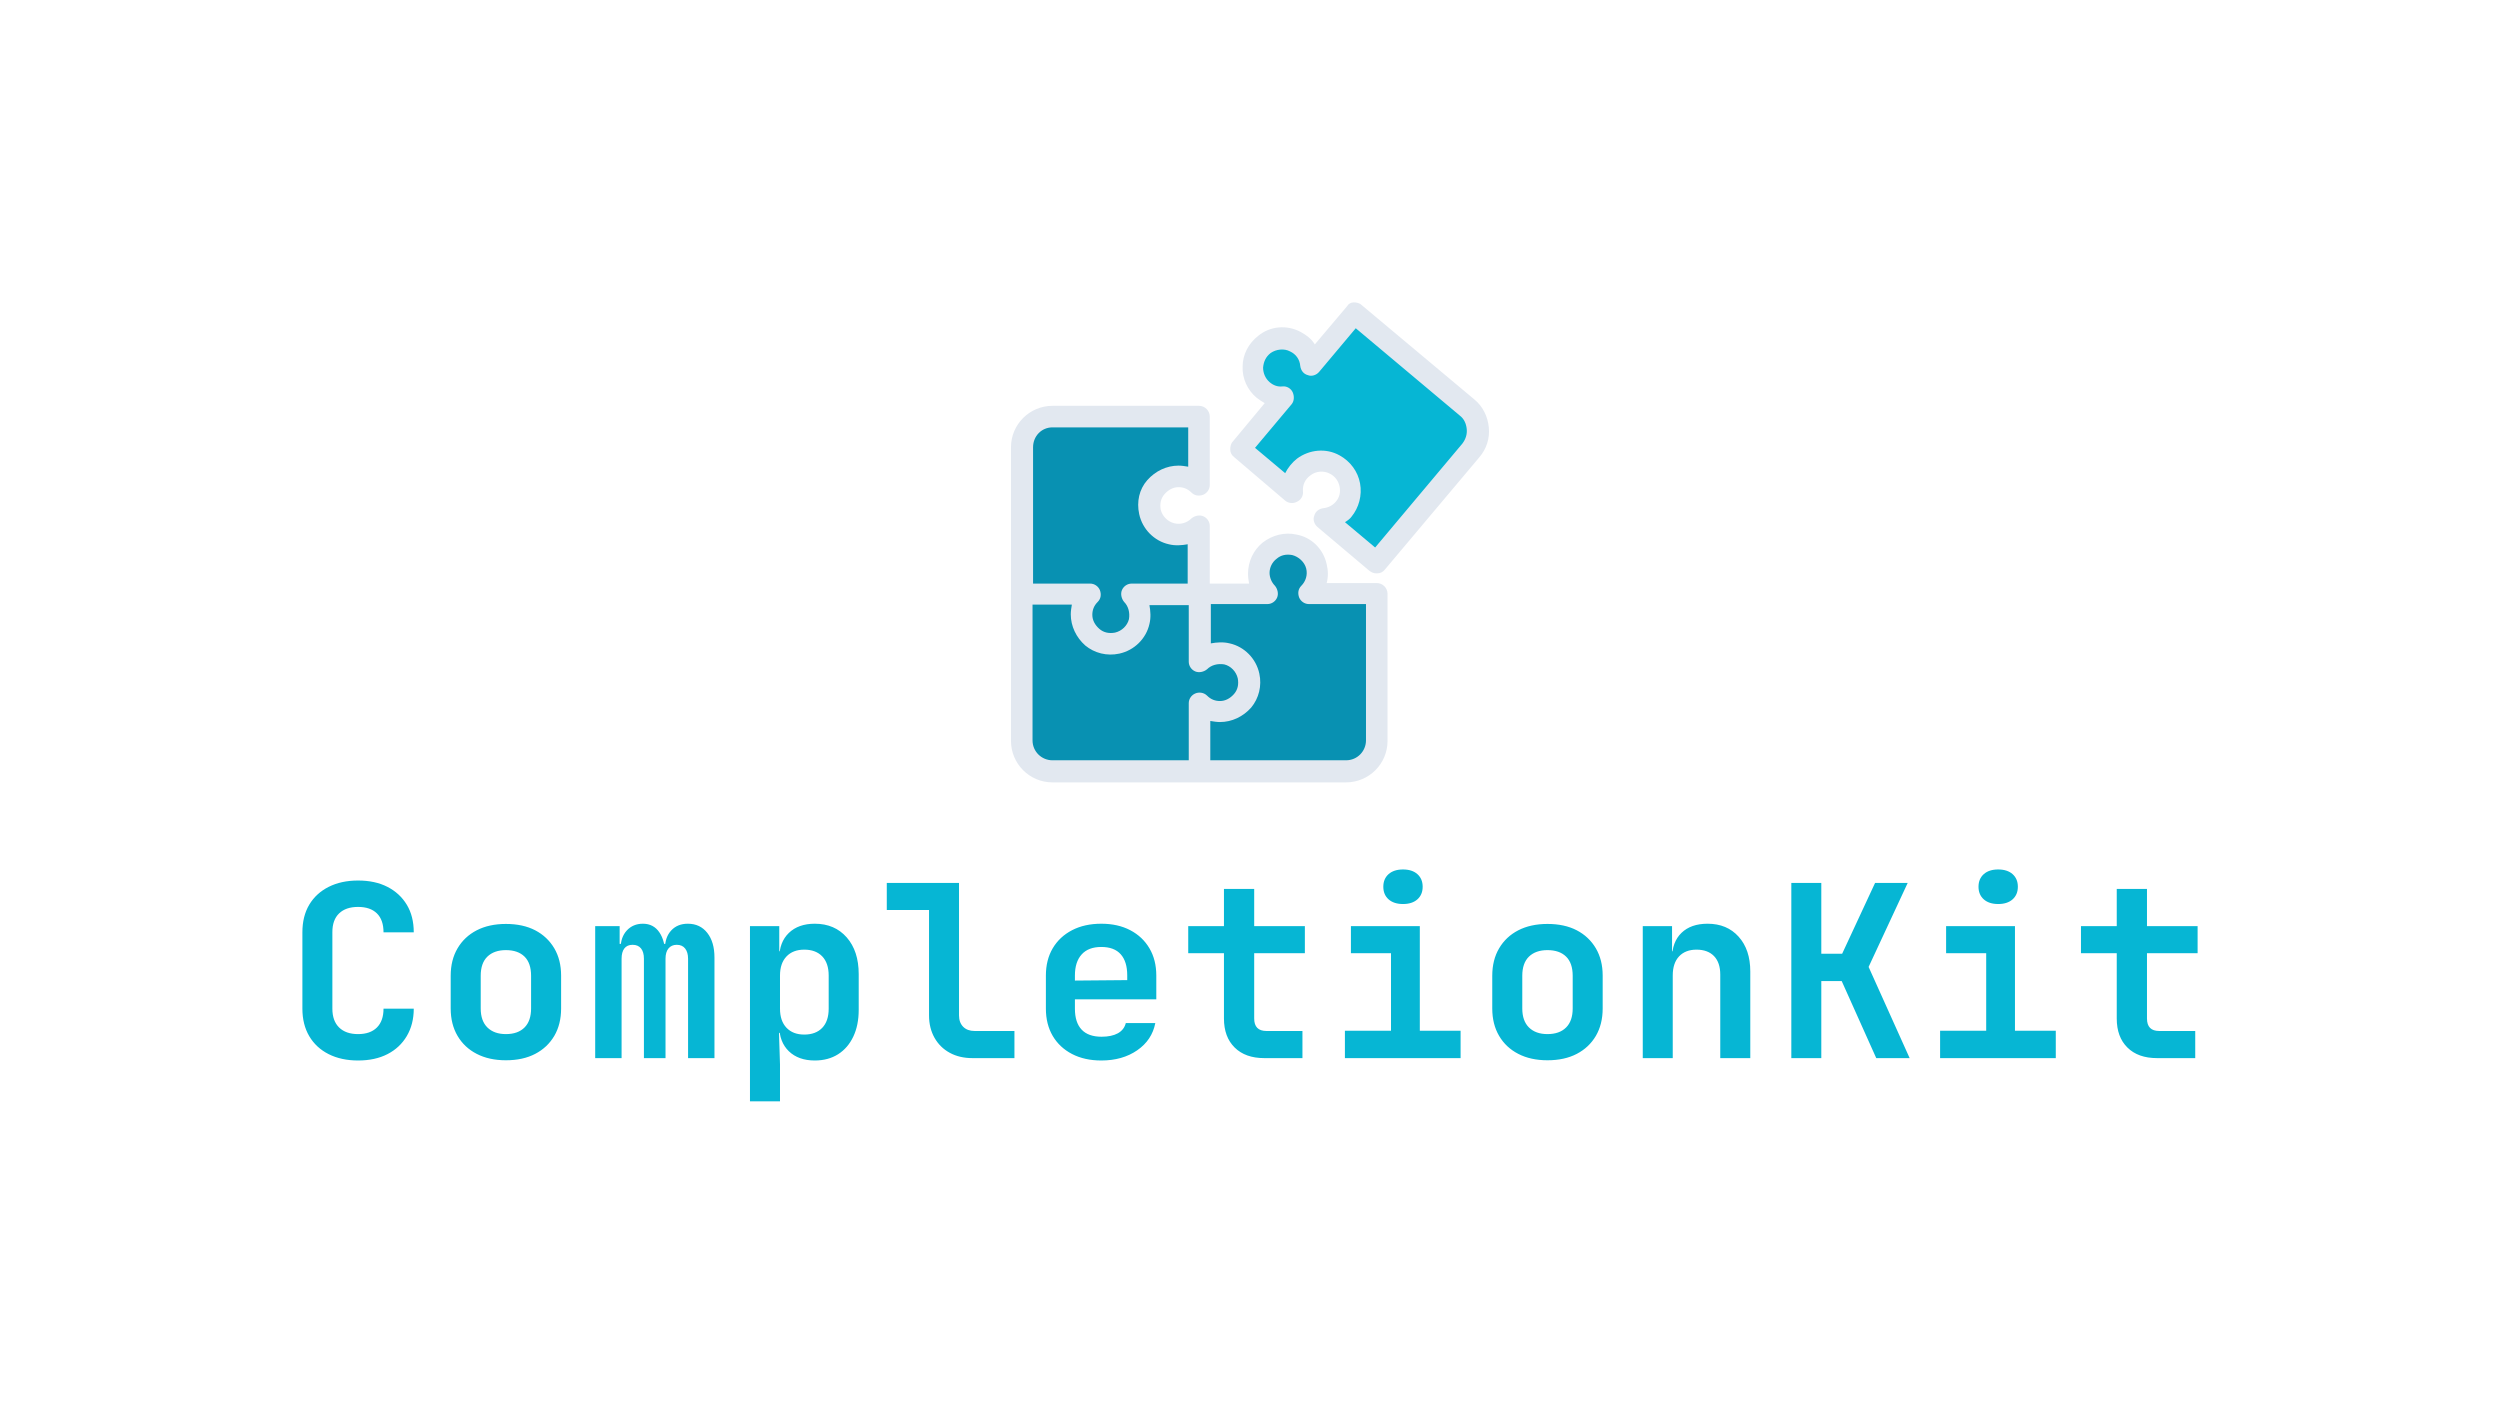
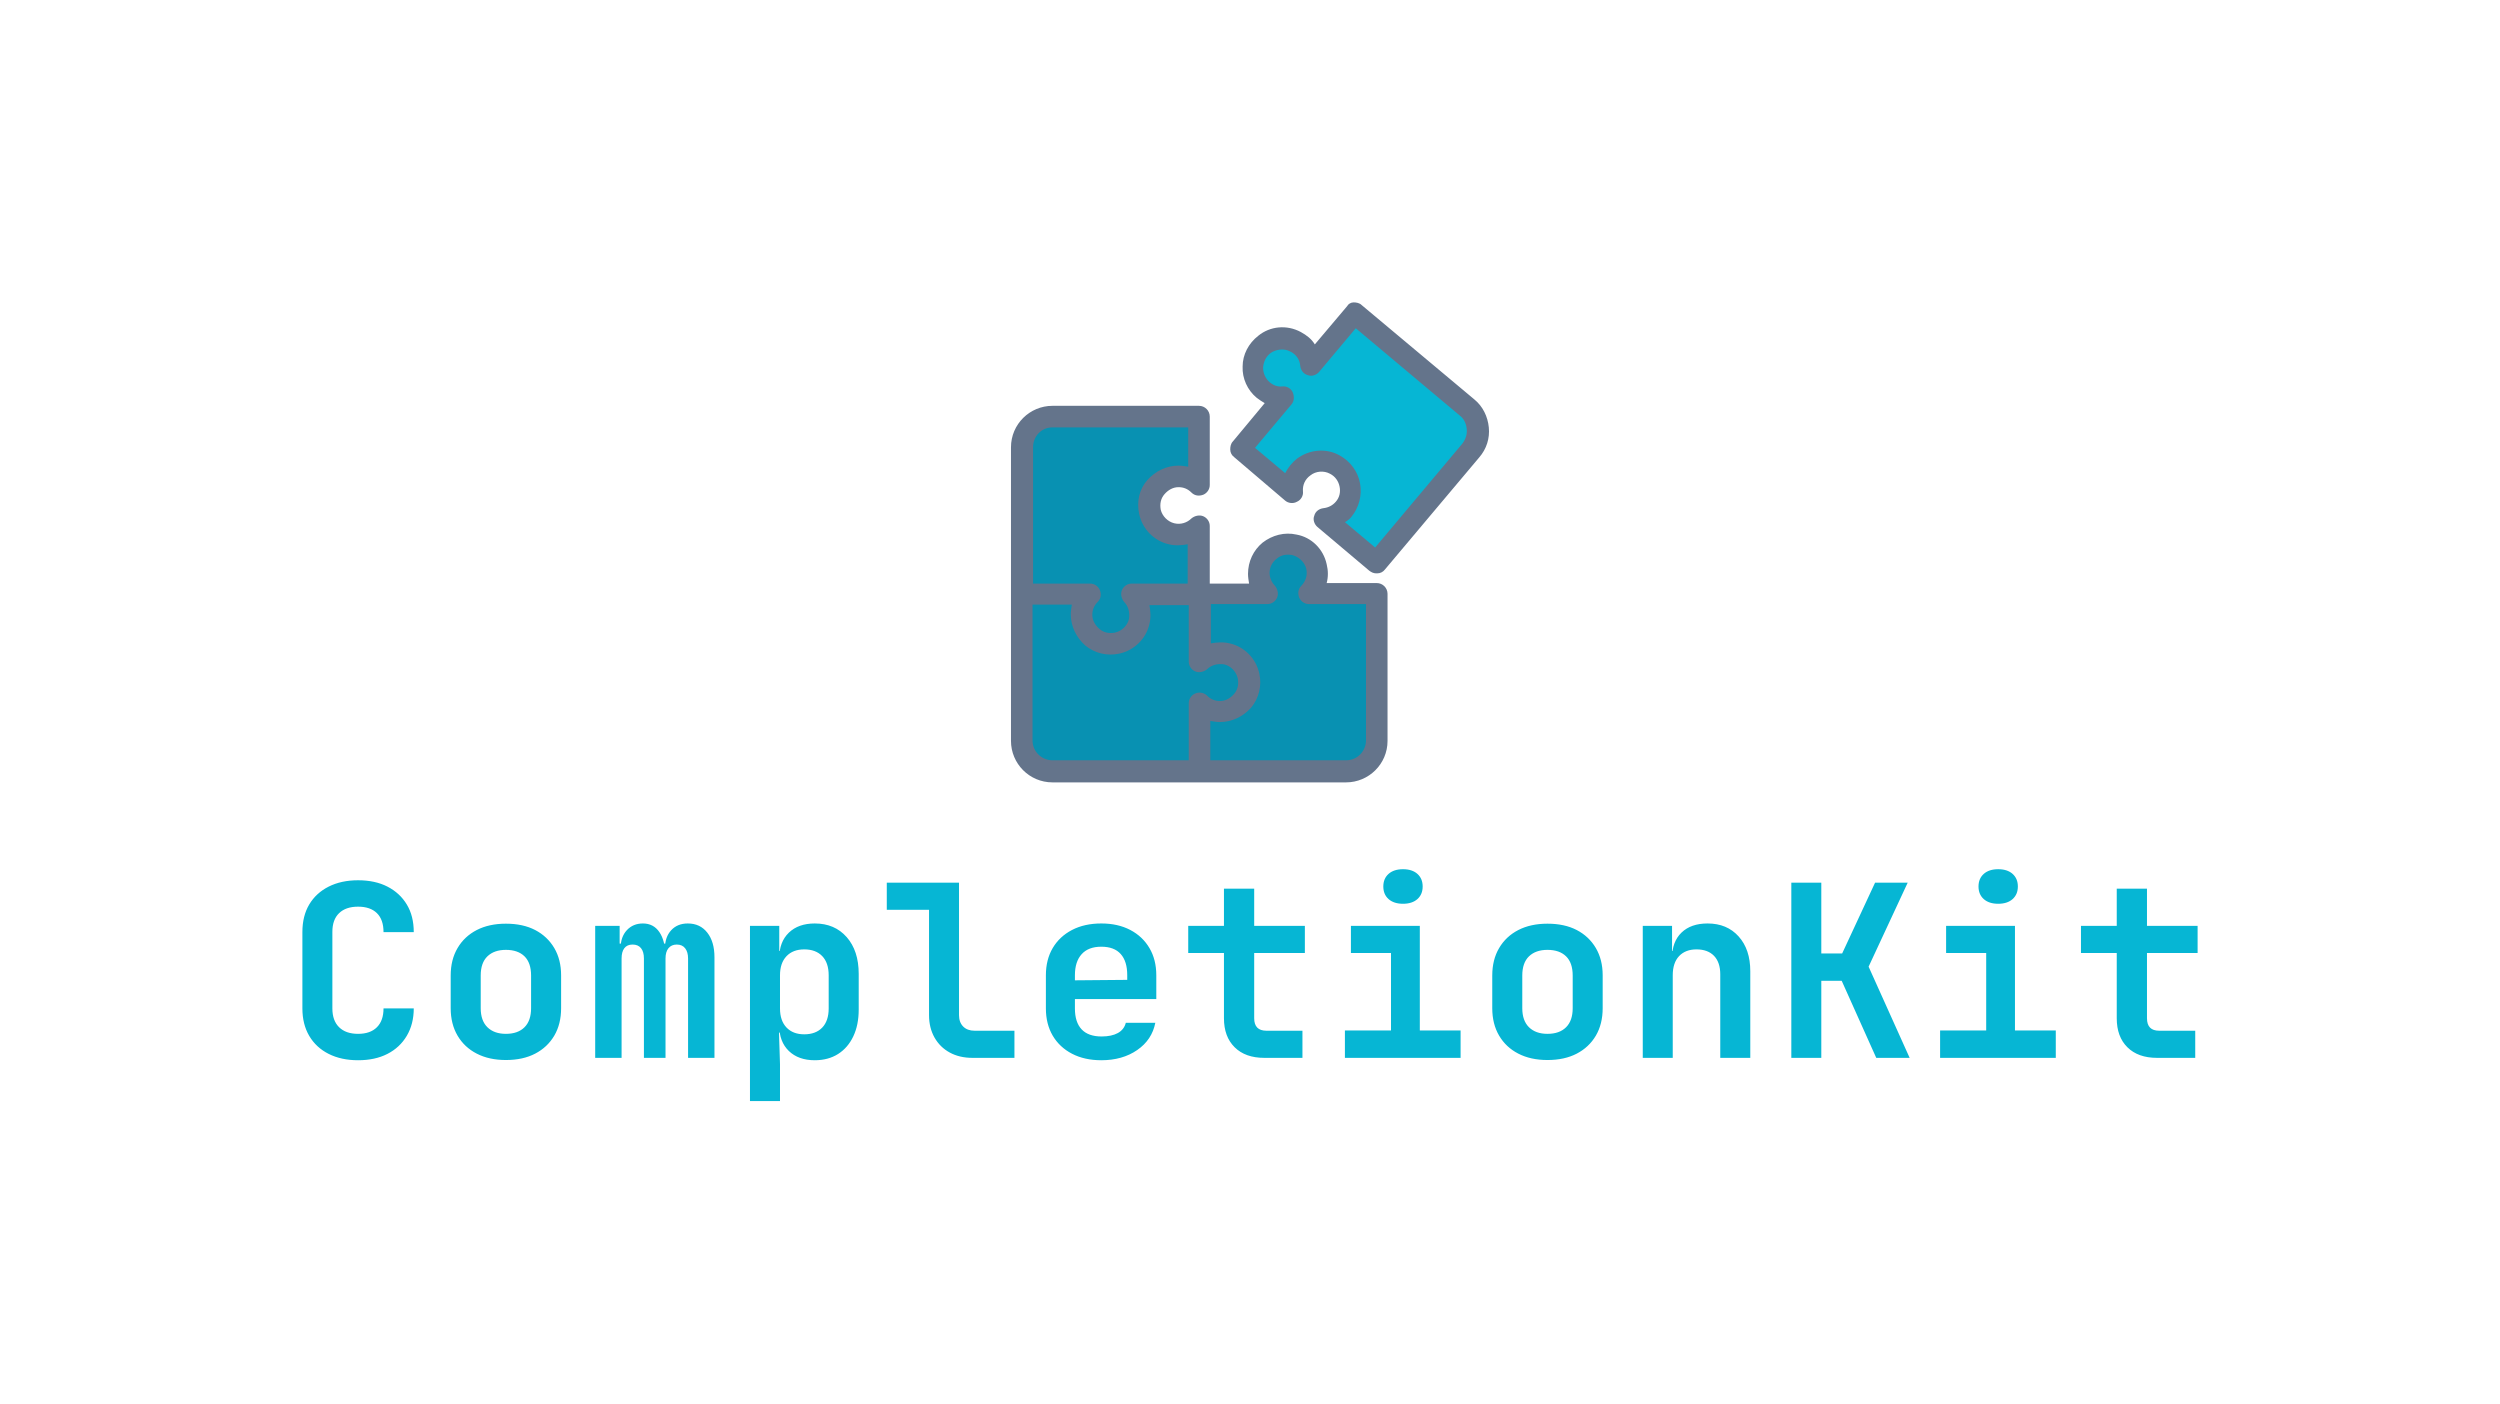
- <svg xmlns="http://www.w3.org/2000/svg" viewBox="-1.86 125 578.72 324.941">
-   <svg version="1.1" id="Layer_1" x="232.17" y="195" viewBox="2.4 2.3 88.737 89.1" xml:space="preserve" height="111.111" width="110.659" preserveAspectRatio="xMinYMin" enable-background="new 0 0 93.5 93.5" style="overflow: visible;">
+ <svg xmlns="http://www.w3.org/2000/svg" viewBox="-1.86 106.389 578.72 324.882">
+   <svg version="1.1" id="Layer_1" x="232.17" y="176.389" viewBox="2.4 2.3 88.737 89.1" xml:space="preserve" height="111.111" width="110.659" preserveAspectRatio="xMinYMin" enable-background="new 0 0 93.5 93.5" style="overflow: visible;">
    <path class="st509" d="M57.7,56.4c1.2-1.2,1.8-3.1,1.4-5c-0.5-2-2.1-3.6-4.1-4c-3.5-0.7-6.6,1.9-6.6,5.3c0,1.5,0.6,2.8,1.5,3.8   H37.4l0-12.6c-1.2,1.2-3.1,1.8-5,1.4c-2-0.5-3.6-2.1-4-4.1c-0.7-3.5,1.9-6.6,5.3-6.6c1.5,0,2.8,0.6,3.8,1.5V23.5H10.1   c-3.1,0-5.7,2.5-5.7,5.7v54.5c0,3.1,2.5,5.7,5.7,5.7h27.2h27.2c3.1,0,5.7-2.5,5.7-5.7V56.4H57.7z" style="fill: #0891B2; fill-opacity: 1;" />
    <path class="st236" d="M54.7,37.5c-0.1-1.7,0.6-3.5,2.2-4.8c1.6-1.2,3.9-1.4,5.7-0.5c3.2,1.7,3.8,5.7,1.6,8.3   c-0.9,1.1-2.3,1.8-3.6,1.9l9.6,8.1l17.5-20.9c2-2.4,1.7-6-0.7-8L66.2,4.3l-8.1,9.6c-0.2-1.7-1.2-3.4-3-4.3   c-1.8-0.9-4.1-0.7-5.7,0.5c-2.8,2.2-2.8,6.3-0.2,8.4c1.1,0.9,2.5,1.4,3.9,1.2L45,29.5L54.7,37.5z" style="fill: #06B6D4; fill-opacity: 1;" />
-     <path class="st0" d="M70.2,52.6c-0.5,0-0.9-0.2-1.3-0.5L59.3,44c-0.6-0.5-0.9-1.4-0.6-2.1c0.2-0.8,0.9-1.3,1.7-1.4   c0.9-0.1,1.7-0.5,2.3-1.2c0.7-0.8,0.9-1.8,0.7-2.8c-0.2-1-0.8-1.9-1.8-2.4c-1.1-0.6-2.6-0.5-3.6,0.3c-1,0.7-1.5,1.8-1.4,3   c0.1,0.8-0.4,1.6-1.1,1.9c-0.7,0.4-1.6,0.3-2.2-0.2L43.8,31c-0.4-0.3-0.7-0.8-0.7-1.4c0-0.5,0.1-1.1,0.5-1.5l5.9-7.1   c-0.5-0.3-1-0.6-1.5-1c-1.7-1.4-2.7-3.6-2.6-5.8c0-2.2,1.1-4.3,2.9-5.7c2.2-1.8,5.3-2.1,7.9-0.7c1.1,0.6,2,1.3,2.6,2.3l6-7.1   C65,2.6,65.5,2.3,66,2.3c0.5,0,1.1,0.1,1.5,0.5l20.9,17.5c1.6,1.3,2.5,3.2,2.7,5.2s-0.4,4-1.8,5.6L71.8,51.9   c-0.3,0.4-0.8,0.7-1.4,0.7C70.4,52.6,70.3,52.6,70.2,52.6z M64.4,43.1l5.6,4.7l16.2-19.3c0.6-0.8,0.9-1.7,0.8-2.7s-0.5-1.9-1.3-2.5   L66.4,7.1l-6.8,8.1c-0.5,0.6-1.4,0.9-2.1,0.6c-0.8-0.2-1.3-0.9-1.4-1.7c-0.1-1.2-0.8-2.2-1.9-2.7c-1.1-0.6-2.6-0.4-3.6,0.3   c-0.9,0.7-1.3,1.6-1.4,2.7c0,1,0.4,2,1.2,2.7c0.7,0.6,1.5,0.9,2.4,0.8c0.8-0.1,1.6,0.4,1.9,1.1s0.3,1.6-0.2,2.2l-6.8,8.1l5.6,4.7   c0.5-1,1.3-2,2.2-2.7c2.3-1.7,5.4-2,7.9-0.6c2,1.1,3.4,3,3.8,5.2s-0.2,4.5-1.6,6.2C65.4,42.4,64.9,42.8,64.4,43.1z" style="fill: #E2E8F0; fill-opacity: 1;" />
-     <path class="st0" d="M70.3,54.4H61c0.3-1.1,0.3-2.3,0-3.5c-0.6-2.8-2.8-5-5.6-5.5c-2.2-0.5-4.5,0.1-6.3,1.5   c-1.7,1.4-2.7,3.5-2.7,5.8c0,0.6,0.1,1.2,0.2,1.8h-7.3V43.8c0-0.8-0.5-1.5-1.2-1.8c-0.7-0.3-1.6-0.1-2.2,0.4   c-0.8,0.8-2,1.2-3.2,0.9c-1.2-0.3-2.2-1.3-2.5-2.5c-0.2-1.1,0-2.1,0.7-2.9c0.7-0.8,1.6-1.3,2.6-1.3c0.9,0,1.7,0.3,2.4,1   c0.6,0.6,1.4,0.7,2.2,0.4c0.7-0.3,1.2-1,1.2-1.8V23.5c0-1.1-0.9-2-2-2H10.1c-4.2,0-7.7,3.4-7.7,7.7v54.5c0,4.2,3.4,7.7,7.7,7.7   h54.5c4.2,0,7.7-3.4,7.7-7.7V56.4C72.3,55.3,71.4,54.4,70.3,54.4z M10.1,25.5h25.2v7.3c-0.6-0.1-1.2-0.2-1.8-0.2   c-2.2,0-4.3,1-5.8,2.7s-2,4-1.5,6.3c0.6,2.8,2.8,5,5.5,5.6c1.2,0.3,2.4,0.2,3.5,0v7.3H24.8c-0.8,0-1.5,0.5-1.8,1.2   c-0.3,0.7-0.1,1.6,0.4,2.2c0.8,0.8,1.1,2,0.9,3.2c-0.3,1.2-1.3,2.2-2.6,2.5c-1.1,0.2-2.1,0-2.9-0.7c-0.8-0.7-1.3-1.6-1.3-2.6   c0-0.9,0.3-1.7,1-2.4c0.6-0.6,0.7-1.4,0.4-2.2c-0.3-0.7-1-1.2-1.8-1.2H6.5V29.2C6.5,27.1,8.1,25.5,10.1,25.5z M36.6,74.9   c-0.7,0.3-1.2,1-1.2,1.8v10.6H10.1c-2,0-3.7-1.6-3.7-3.7V58.4h7.3c-0.1,0.6-0.2,1.2-0.2,1.8c0,2.2,1,4.3,2.7,5.8   c1.7,1.4,4,2,6.3,1.5c2.8-0.6,5-2.8,5.6-5.5c0.3-1.2,0.2-2.4,0-3.5h7.3V69c0,0.8,0.5,1.5,1.2,1.8c0.7,0.3,1.6,0.1,2.2-0.4   c0.8-0.8,2-1.1,3.2-0.9c1.2,0.3,2.2,1.3,2.5,2.6c0.2,1.1,0,2.1-0.7,2.9c-0.7,0.8-1.6,1.3-2.6,1.3c-0.9,0-1.7-0.3-2.4-1   C38.2,74.7,37.3,74.6,36.6,74.9z M68.3,83.6c0,2-1.6,3.7-3.7,3.7H39.4V80c0.6,0.1,1.2,0.2,1.8,0.2c2.2,0,4.3-1,5.8-2.7   c1.4-1.7,2-4,1.5-6.3c-0.6-2.8-2.8-5-5.5-5.6c-1.2-0.3-2.4-0.2-3.5,0v-7.3H50c0.8,0,1.5-0.5,1.8-1.2c0.3-0.7,0.1-1.6-0.4-2.2   c-0.6-0.6-1-1.5-1-2.4c0-1,0.5-2,1.3-2.6c0.8-0.7,1.8-0.9,2.9-0.7c1.2,0.3,2.3,1.3,2.6,2.5c0.3,1.2-0.1,2.4-0.9,3.2   c-0.6,0.6-0.7,1.4-0.4,2.2c0.3,0.7,1,1.2,1.8,1.2h10.6V83.6z" style="fill: #E2E8F0; fill-opacity: 1;" />
+     <path class="st0" d="M70.2,52.6c-0.5,0-0.9-0.2-1.3-0.5L59.3,44c-0.6-0.5-0.9-1.4-0.6-2.1c0.2-0.8,0.9-1.3,1.7-1.4   c0.9-0.1,1.7-0.5,2.3-1.2c0.7-0.8,0.9-1.8,0.7-2.8c-0.2-1-0.8-1.9-1.8-2.4c-1.1-0.6-2.6-0.5-3.6,0.3c-1,0.7-1.5,1.8-1.4,3   c0.1,0.8-0.4,1.6-1.1,1.9c-0.7,0.4-1.6,0.3-2.2-0.2L43.8,31c-0.4-0.3-0.7-0.8-0.7-1.4c0-0.5,0.1-1.1,0.5-1.5l5.9-7.1   c-0.5-0.3-1-0.6-1.5-1c-1.7-1.4-2.7-3.6-2.6-5.8c0-2.2,1.1-4.3,2.9-5.7c2.2-1.8,5.3-2.1,7.9-0.7c1.1,0.6,2,1.3,2.6,2.3l6-7.1   C65,2.6,65.5,2.3,66,2.3c0.5,0,1.1,0.1,1.5,0.5l20.9,17.5c1.6,1.3,2.5,3.2,2.7,5.2s-0.4,4-1.8,5.6L71.8,51.9   c-0.3,0.4-0.8,0.7-1.4,0.7C70.4,52.6,70.3,52.6,70.2,52.6z M64.4,43.1l5.6,4.7l16.2-19.3c0.6-0.8,0.9-1.7,0.8-2.7s-0.5-1.9-1.3-2.5   L66.4,7.1l-6.8,8.1c-0.5,0.6-1.4,0.9-2.1,0.6c-0.8-0.2-1.3-0.9-1.4-1.7c-0.1-1.2-0.8-2.2-1.9-2.7c-1.1-0.6-2.6-0.4-3.6,0.3   c-0.9,0.7-1.3,1.6-1.4,2.7c0,1,0.4,2,1.2,2.7c0.7,0.6,1.5,0.9,2.4,0.8c0.8-0.1,1.6,0.4,1.9,1.1s0.3,1.6-0.2,2.2l-6.8,8.1l5.6,4.7   c0.5-1,1.3-2,2.2-2.7c2.3-1.7,5.4-2,7.9-0.6c2,1.1,3.4,3,3.8,5.2s-0.2,4.5-1.6,6.2C65.4,42.4,64.9,42.8,64.4,43.1z" style="fill: #64748B; fill-opacity: 1;" />
+     <path class="st0" d="M70.3,54.4H61c0.3-1.1,0.3-2.3,0-3.5c-0.6-2.8-2.8-5-5.6-5.5c-2.2-0.5-4.5,0.1-6.3,1.5   c-1.7,1.4-2.7,3.5-2.7,5.8c0,0.6,0.1,1.2,0.2,1.8h-7.3V43.8c0-0.8-0.5-1.5-1.2-1.8c-0.7-0.3-1.6-0.1-2.2,0.4   c-0.8,0.8-2,1.2-3.2,0.9c-1.2-0.3-2.2-1.3-2.5-2.5c-0.2-1.1,0-2.1,0.7-2.9c0.7-0.8,1.6-1.3,2.6-1.3c0.9,0,1.7,0.3,2.4,1   c0.6,0.6,1.4,0.7,2.2,0.4c0.7-0.3,1.2-1,1.2-1.8V23.5c0-1.1-0.9-2-2-2H10.1c-4.2,0-7.7,3.4-7.7,7.7v54.5c0,4.2,3.4,7.7,7.7,7.7   h54.5c4.2,0,7.7-3.4,7.7-7.7V56.4C72.3,55.3,71.4,54.4,70.3,54.4z M10.1,25.5h25.2v7.3c-0.6-0.1-1.2-0.2-1.8-0.2   c-2.2,0-4.3,1-5.8,2.7s-2,4-1.5,6.3c0.6,2.8,2.8,5,5.5,5.6c1.2,0.3,2.4,0.2,3.5,0v7.3H24.8c-0.8,0-1.5,0.5-1.8,1.2   c-0.3,0.7-0.1,1.6,0.4,2.2c0.8,0.8,1.1,2,0.9,3.2c-0.3,1.2-1.3,2.2-2.6,2.5c-1.1,0.2-2.1,0-2.9-0.7c-0.8-0.7-1.3-1.6-1.3-2.6   c0-0.9,0.3-1.7,1-2.4c0.6-0.6,0.7-1.4,0.4-2.2c-0.3-0.7-1-1.2-1.8-1.2H6.5V29.2C6.5,27.1,8.1,25.5,10.1,25.5z M36.6,74.9   c-0.7,0.3-1.2,1-1.2,1.8v10.6H10.1c-2,0-3.7-1.6-3.7-3.7V58.4h7.3c-0.1,0.6-0.2,1.2-0.2,1.8c0,2.2,1,4.3,2.7,5.8   c1.7,1.4,4,2,6.3,1.5c2.8-0.6,5-2.8,5.6-5.5c0.3-1.2,0.2-2.4,0-3.5h7.3V69c0,0.8,0.5,1.5,1.2,1.8c0.7,0.3,1.6,0.1,2.2-0.4   c0.8-0.8,2-1.1,3.2-0.9c1.2,0.3,2.2,1.3,2.5,2.6c0.2,1.1,0,2.1-0.7,2.9c-0.7,0.8-1.6,1.3-2.6,1.3c-0.9,0-1.7-0.3-2.4-1   C38.2,74.7,37.3,74.6,36.6,74.9z M68.3,83.6c0,2-1.6,3.7-3.7,3.7H39.4V80c0.6,0.1,1.2,0.2,1.8,0.2c2.2,0,4.3-1,5.8-2.7   c1.4-1.7,2-4,1.5-6.3c-0.6-2.8-2.8-5-5.5-5.6c-1.2-0.3-2.4-0.2-3.5,0v-7.3H50c0.8,0,1.5-0.5,1.8-1.2c0.3-0.7,0.1-1.6-0.4-2.2   c-0.6-0.6-1-1.5-1-2.4c0-1,0.5-2,1.3-2.6c0.8-0.7,1.8-0.9,2.9-0.7c1.2,0.3,2.3,1.3,2.6,2.5c0.3,1.2-0.1,2.4-0.9,3.2   c-0.6,0.6-0.7,1.4-0.4,2.2c0.3,0.7,1,1.2,1.8,1.2h10.6V83.6z" style="fill: #64748B; fill-opacity: 1;" />
  </svg>
-   <svg y="326.271" viewBox="4 13 438.72 53.67" x="68.14" height="53.67" width="438.72" style="overflow: visible;">
+   <svg y="307.601" viewBox="4 13 438.72 53.67" x="68.14" height="53.67" width="438.72" style="overflow: visible;">
    <g fill="#06B6D4" fill-opacity="1" style="">
      <path d="M16.89 57.22L16.89 57.22Q13.00 57.22 10.08 55.75Q7.17 54.28 5.58 51.58Q4.00 48.89 4.00 45.22L4.00 45.22L4.00 27.56Q4.00 23.83 5.58 21.17Q7.17 18.50 10.08 17.03Q13.00 15.56 16.89 15.56L16.89 15.56Q20.83 15.56 23.69 17.03Q26.56 18.50 28.17 21.17Q29.78 23.83 29.78 27.56L29.78 27.56L22.78 27.56Q22.78 24.67 21.25 23.17Q19.72 21.67 16.89 21.67L16.89 21.67Q14.06 21.67 12.50 23.17Q10.94 24.67 10.94 27.50L10.94 27.50L10.94 45.22Q10.94 48.06 12.50 49.58Q14.06 51.11 16.89 51.11L16.89 51.11Q19.72 51.11 21.25 49.58Q22.78 48.06 22.78 45.22L22.78 45.22L29.78 45.22Q29.78 48.83 28.17 51.56Q26.56 54.28 23.69 55.75Q20.83 57.22 16.89 57.22ZM51.11 57.17L51.11 57.17Q47.22 57.17 44.36 55.69Q41.50 54.22 39.92 51.53Q38.33 48.83 38.33 45.17L38.33 45.17L38.33 37.61Q38.33 33.94 39.92 31.25Q41.50 28.56 44.36 27.08Q47.22 25.61 51.11 25.61L51.11 25.61Q55.06 25.61 57.89 27.08Q60.72 28.56 62.31 31.25Q63.89 33.94 63.89 37.56L63.89 37.56L63.89 45.17Q63.89 48.83 62.31 51.53Q60.72 54.22 57.89 55.69Q55.06 57.17 51.11 57.17ZM51.11 51.11L51.11 51.11Q53.89 51.11 55.42 49.58Q56.94 48.06 56.94 45.17L56.94 45.17L56.94 37.61Q56.94 34.67 55.42 33.17Q53.89 31.67 51.11 31.67L51.11 31.67Q48.39 31.67 46.83 33.17Q45.28 34.67 45.28 37.61L45.28 37.61L45.28 45.17Q45.28 48.06 46.83 49.58Q48.39 51.11 51.11 51.11ZM77.89 56.67L71.78 56.67L71.78 26.11L77.44 26.11L77.44 30.22L78.61 30.22L77.67 31.22Q77.67 28.67 79.11 27.11Q80.56 25.56 82.83 25.56L82.83 25.56Q85.28 25.56 86.64 27.56Q88.00 29.56 88.00 32.94L88.00 32.94L86.78 30.22L88.67 30.22L87.94 31.22Q87.94 28.67 89.39 27.11Q90.83 25.56 93.22 25.56L93.22 25.56Q96.06 25.56 97.72 27.67Q99.39 29.78 99.39 33.39L99.39 33.39L99.39 56.67L93.28 56.67L93.28 33.67Q93.28 32.17 92.61 31.31Q91.94 30.44 90.67 30.44L90.67 30.44Q89.44 30.44 88.75 31.28Q88.06 32.11 88.06 33.67L88.06 33.67L88.06 56.67L83.06 56.67L83.06 33.67Q83.06 32.11 82.39 31.28Q81.72 30.44 80.44 30.44L80.44 30.44Q79.17 30.44 78.53 31.28Q77.89 32.11 77.89 33.67L77.89 33.67L77.89 56.67ZM114.56 66.67L107.61 66.67L107.61 26.11L114.39 26.11L114.39 31.94L115.94 31.94L114.39 33.56Q114.39 29.83 116.61 27.69Q118.83 25.56 122.61 25.56L122.61 25.56Q127.22 25.56 130.00 28.72Q132.78 31.89 132.78 37.22L132.78 37.22L132.78 45.50Q132.78 49.06 131.53 51.69Q130.28 54.33 128.00 55.78Q125.72 57.22 122.61 57.22L122.61 57.22Q118.83 57.22 116.61 55.08Q114.39 52.94 114.39 49.22L114.39 49.22L115.94 50.83L114.33 50.83L114.56 58.11L114.56 66.67ZM120.17 51.22L120.17 51.22Q122.83 51.22 124.33 49.67Q125.83 48.11 125.83 45.22L125.83 45.22L125.83 37.56Q125.83 34.67 124.33 33.11Q122.83 31.56 120.17 31.56L120.17 31.56Q117.56 31.56 116.06 33.14Q114.56 34.72 114.56 37.56L114.56 37.56L114.56 45.22Q114.56 48.06 116.06 49.64Q117.56 51.22 120.17 51.22ZM168.83 56.67L159.11 56.67Q156.11 56.67 153.86 55.44Q151.61 54.22 150.33 51.97Q149.06 49.72 149.06 46.78L149.06 46.78L149.06 22.39L139.28 22.39L139.28 16.11L156.00 16.11L156.00 46.78Q156.00 48.44 156.97 49.42Q157.94 50.39 159.61 50.39L159.61 50.39L168.83 50.39L168.83 56.67ZM188.94 57.22L188.94 57.22Q185.06 57.22 182.17 55.72Q179.28 54.22 177.69 51.53Q176.11 48.83 176.11 45.22L176.11 45.22L176.11 37.56Q176.11 33.94 177.69 31.25Q179.28 28.56 182.17 27.06Q185.06 25.56 188.94 25.56L188.94 25.56Q192.78 25.56 195.64 27.06Q198.50 28.56 200.08 31.25Q201.67 33.94 201.67 37.56L201.67 37.56L201.67 43.06L182.83 43.06L182.83 45.22Q182.83 48.44 184.39 50.08Q185.94 51.72 189.00 51.72L189.00 51.72Q191.33 51.72 192.78 50.92Q194.22 50.11 194.61 48.56L194.61 48.56L201.44 48.56Q200.67 52.50 197.25 54.86Q193.83 57.22 188.94 57.22ZM195.44 38.61L194.94 39.17L194.94 37.50Q194.94 34.33 193.44 32.64Q191.94 30.94 188.94 30.94L188.94 30.94Q185.94 30.94 184.39 32.67Q182.83 34.39 182.83 37.56L182.83 37.56L182.83 38.72L195.44 38.61ZM235.50 56.67L226.67 56.67Q222.28 56.67 219.81 54.22Q217.33 51.78 217.33 47.50L217.33 47.50L217.33 32.39L209.06 32.39L209.06 26.11L217.33 26.11L217.33 17.50L224.33 17.50L224.33 26.11L236.06 26.11L236.06 32.39L224.33 32.39L224.33 47.50Q224.33 50.39 227.17 50.39L227.17 50.39L235.50 50.39L235.50 56.67ZM272.11 56.67L245.33 56.67L245.33 50.33L256.00 50.33L256.00 32.39L246.72 32.39L246.72 26.11L262.67 26.11L262.67 50.33L272.11 50.33L272.11 56.67ZM258.78 21.00L258.78 21.00Q256.67 21.00 255.44 19.92Q254.22 18.83 254.22 17.00L254.22 17.00Q254.22 15.17 255.44 14.08Q256.67 13.00 258.78 13.00L258.78 13.00Q260.89 13.00 262.11 14.08Q263.33 15.17 263.33 17.00L263.33 17.00Q263.33 18.83 262.11 19.92Q260.89 21.00 258.78 21.00ZM292.22 57.17L292.22 57.17Q288.33 57.17 285.47 55.69Q282.61 54.22 281.03 51.53Q279.44 48.83 279.44 45.17L279.44 45.17L279.44 37.61Q279.44 33.94 281.03 31.25Q282.61 28.56 285.47 27.08Q288.33 25.61 292.22 25.61L292.22 25.61Q296.17 25.61 299.00 27.08Q301.83 28.56 303.42 31.25Q305.00 33.94 305.00 37.56L305.00 37.56L305.00 45.17Q305.00 48.83 303.42 51.53Q301.83 54.22 299.00 55.69Q296.17 57.17 292.22 57.17ZM292.22 51.11L292.22 51.11Q295.00 51.11 296.53 49.58Q298.06 48.06 298.06 45.17L298.06 45.17L298.06 37.61Q298.06 34.67 296.53 33.17Q295.00 31.67 292.22 31.67L292.22 31.67Q289.50 31.67 287.94 33.17Q286.39 34.67 286.39 37.61L286.39 37.61L286.39 45.17Q286.39 48.06 287.94 49.58Q289.50 51.11 292.22 51.11ZM321.22 56.67L314.28 56.67L314.28 26.11L321.06 26.11L321.06 31.94L322.94 31.94L321.06 33.56Q321.06 29.78 323.25 27.67Q325.44 25.56 329.28 25.56L329.28 25.56Q333.78 25.56 336.47 28.56Q339.17 31.56 339.17 36.61L339.17 36.61L339.17 56.67L332.22 56.67L332.22 37.33Q332.22 34.56 330.78 33.06Q329.33 31.56 326.72 31.56L326.72 31.56Q324.17 31.56 322.69 33.11Q321.22 34.67 321.22 37.56L321.22 37.56L321.22 56.67ZM355.61 56.67L348.67 56.67L348.67 16.11L355.61 16.11L355.61 32.50L360.44 32.50L368.06 16.11L375.61 16.11L366.56 35.56L376.06 56.67L368.33 56.67L360.33 38.83L355.61 38.83L355.61 56.67ZM409.89 56.67L383.11 56.67L383.11 50.33L393.78 50.33L393.78 32.39L384.50 32.39L384.50 26.11L400.44 26.11L400.44 50.33L409.89 50.33L409.89 56.67ZM396.56 21.00L396.56 21.00Q394.44 21.00 393.22 19.92Q392.00 18.83 392.00 17.00L392.00 17.00Q392.00 15.17 393.22 14.08Q394.44 13.00 396.56 13.00L396.56 13.00Q398.67 13.00 399.89 14.08Q401.11 15.17 401.11 17.00L401.11 17.00Q401.11 18.83 399.89 19.92Q398.67 21.00 396.56 21.00ZM442.17 56.67L433.33 56.67Q428.94 56.67 426.47 54.22Q424.00 51.78 424.00 47.50L424.00 47.50L424.00 32.39L415.72 32.39L415.72 26.11L424.00 26.11L424.00 17.50L431.00 17.50L431.00 26.11L442.72 26.11L442.72 32.39L431.00 32.39L431.00 47.50Q431.00 50.39 433.83 50.39L433.83 50.39L442.17 50.39L442.17 56.67Z" transform="translate(0, 0)" />
    </g>
  </svg>
</svg>
